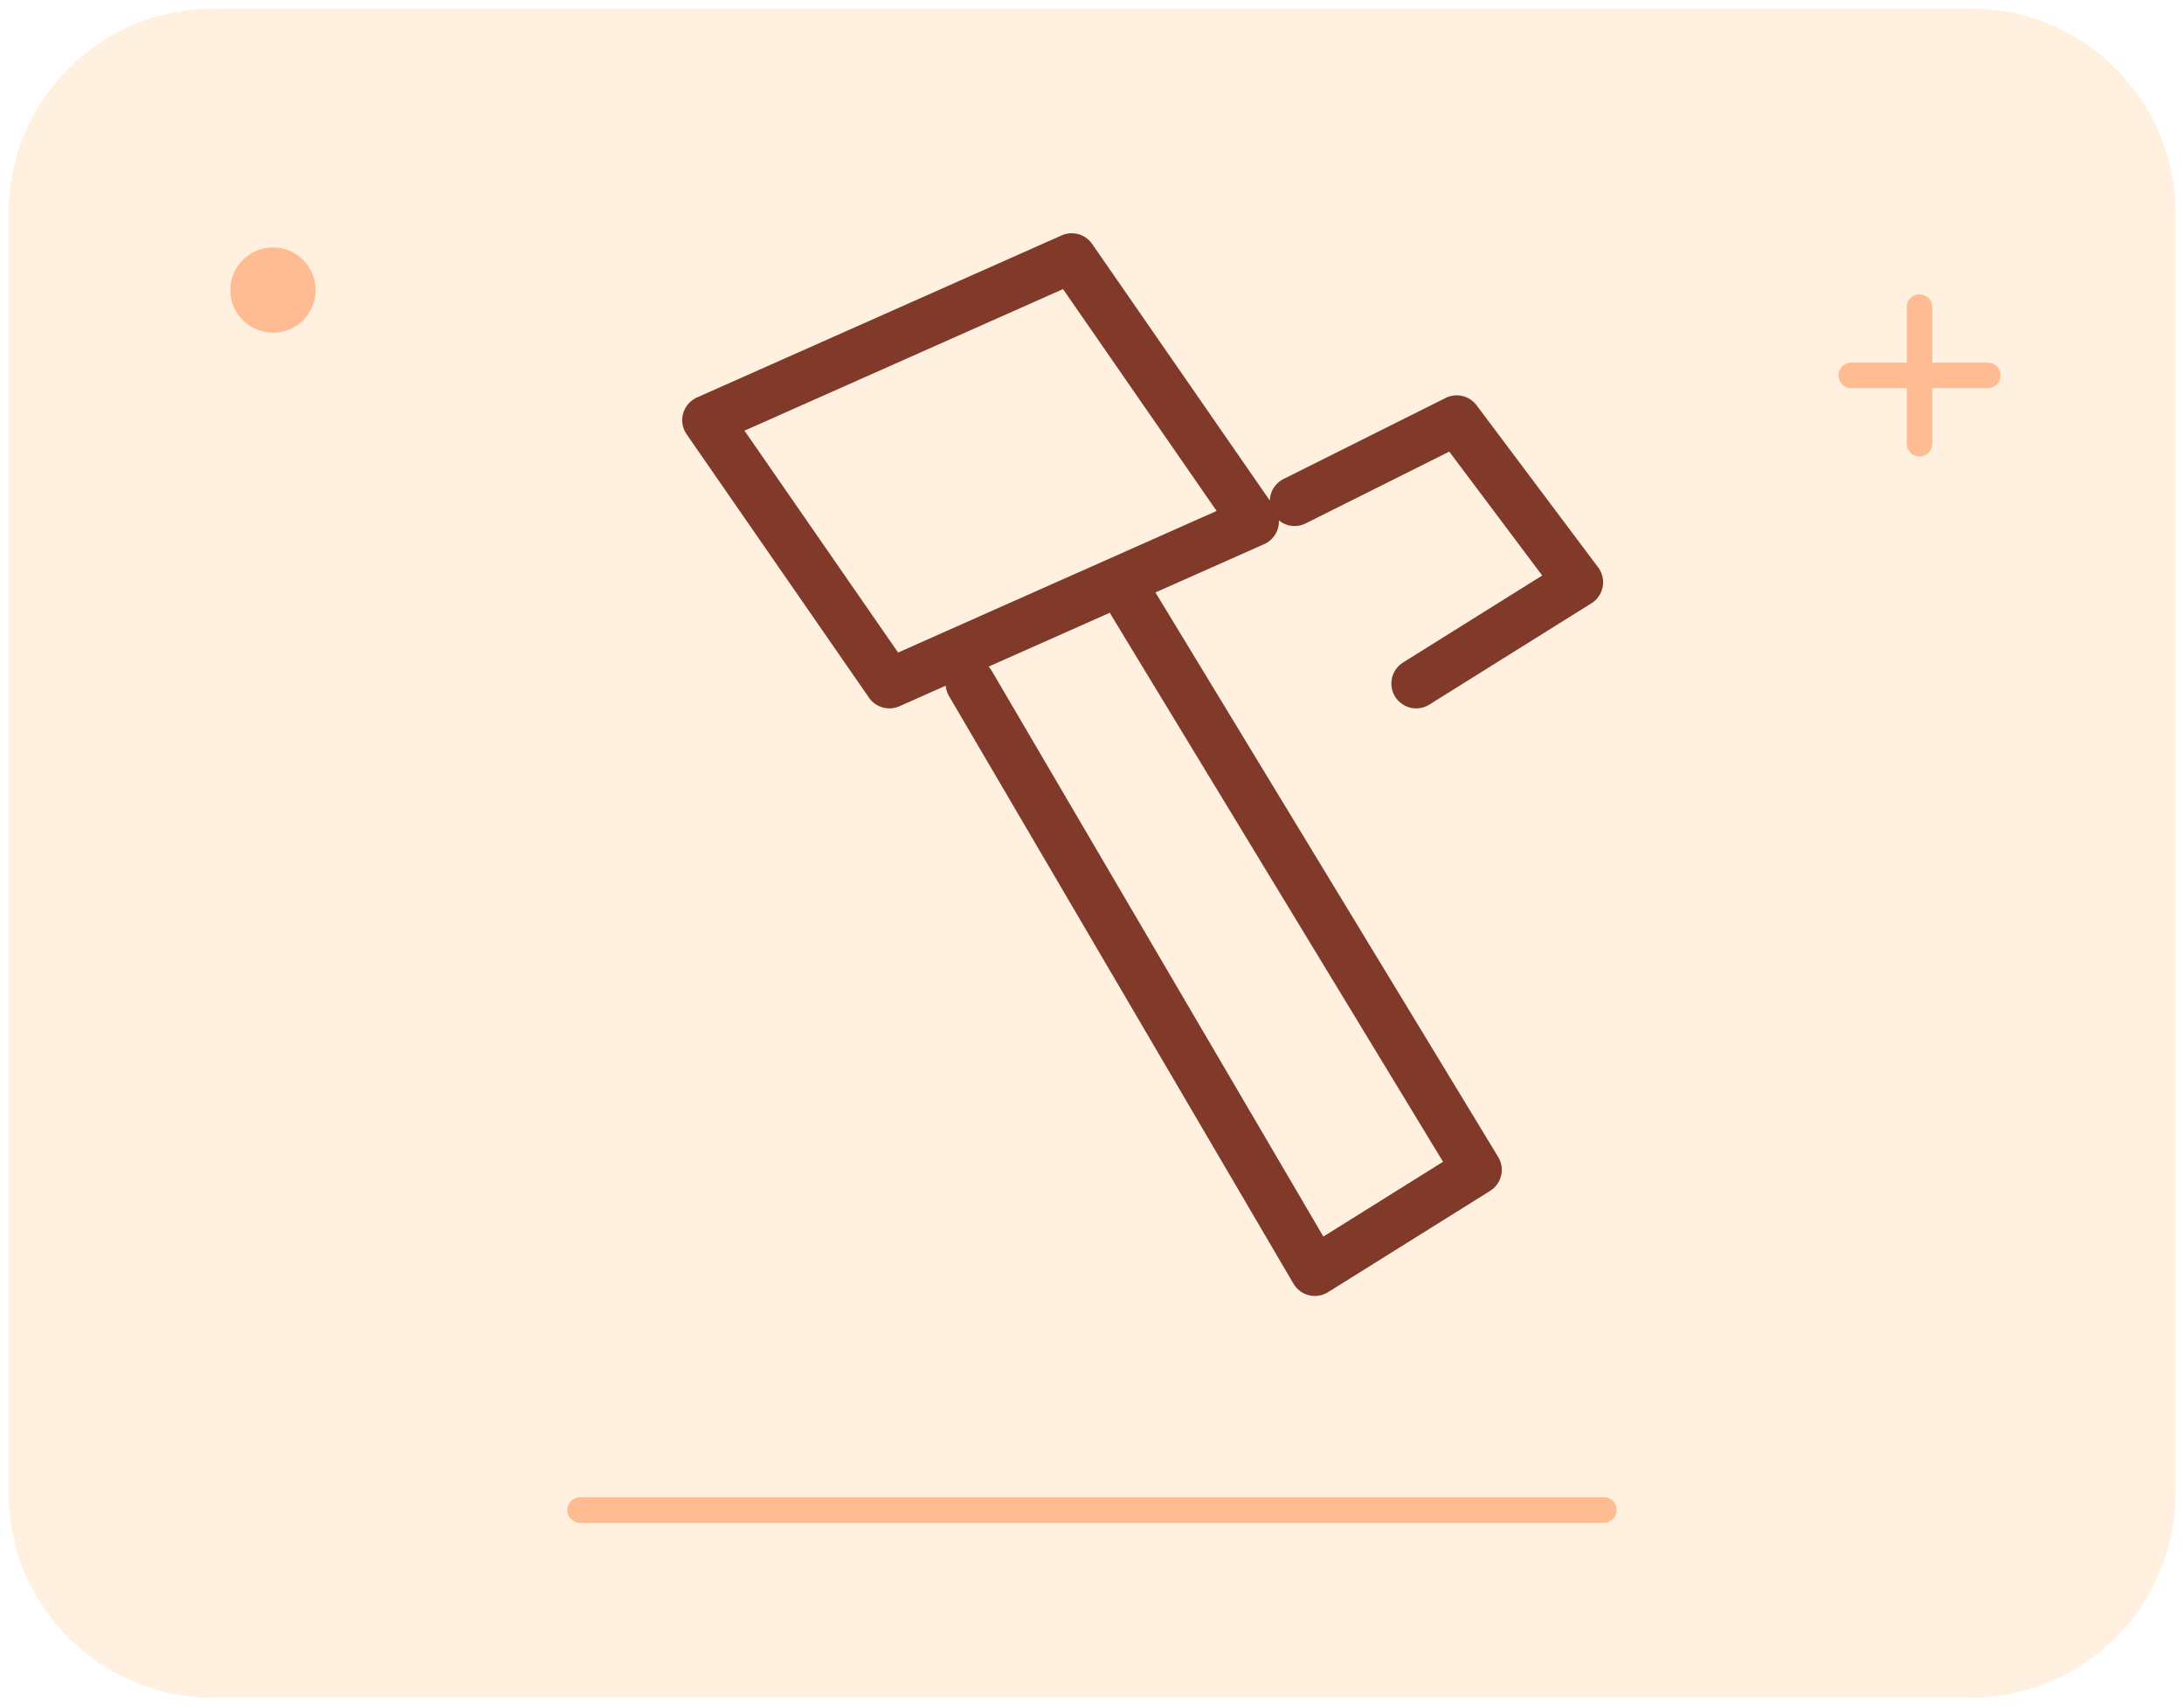
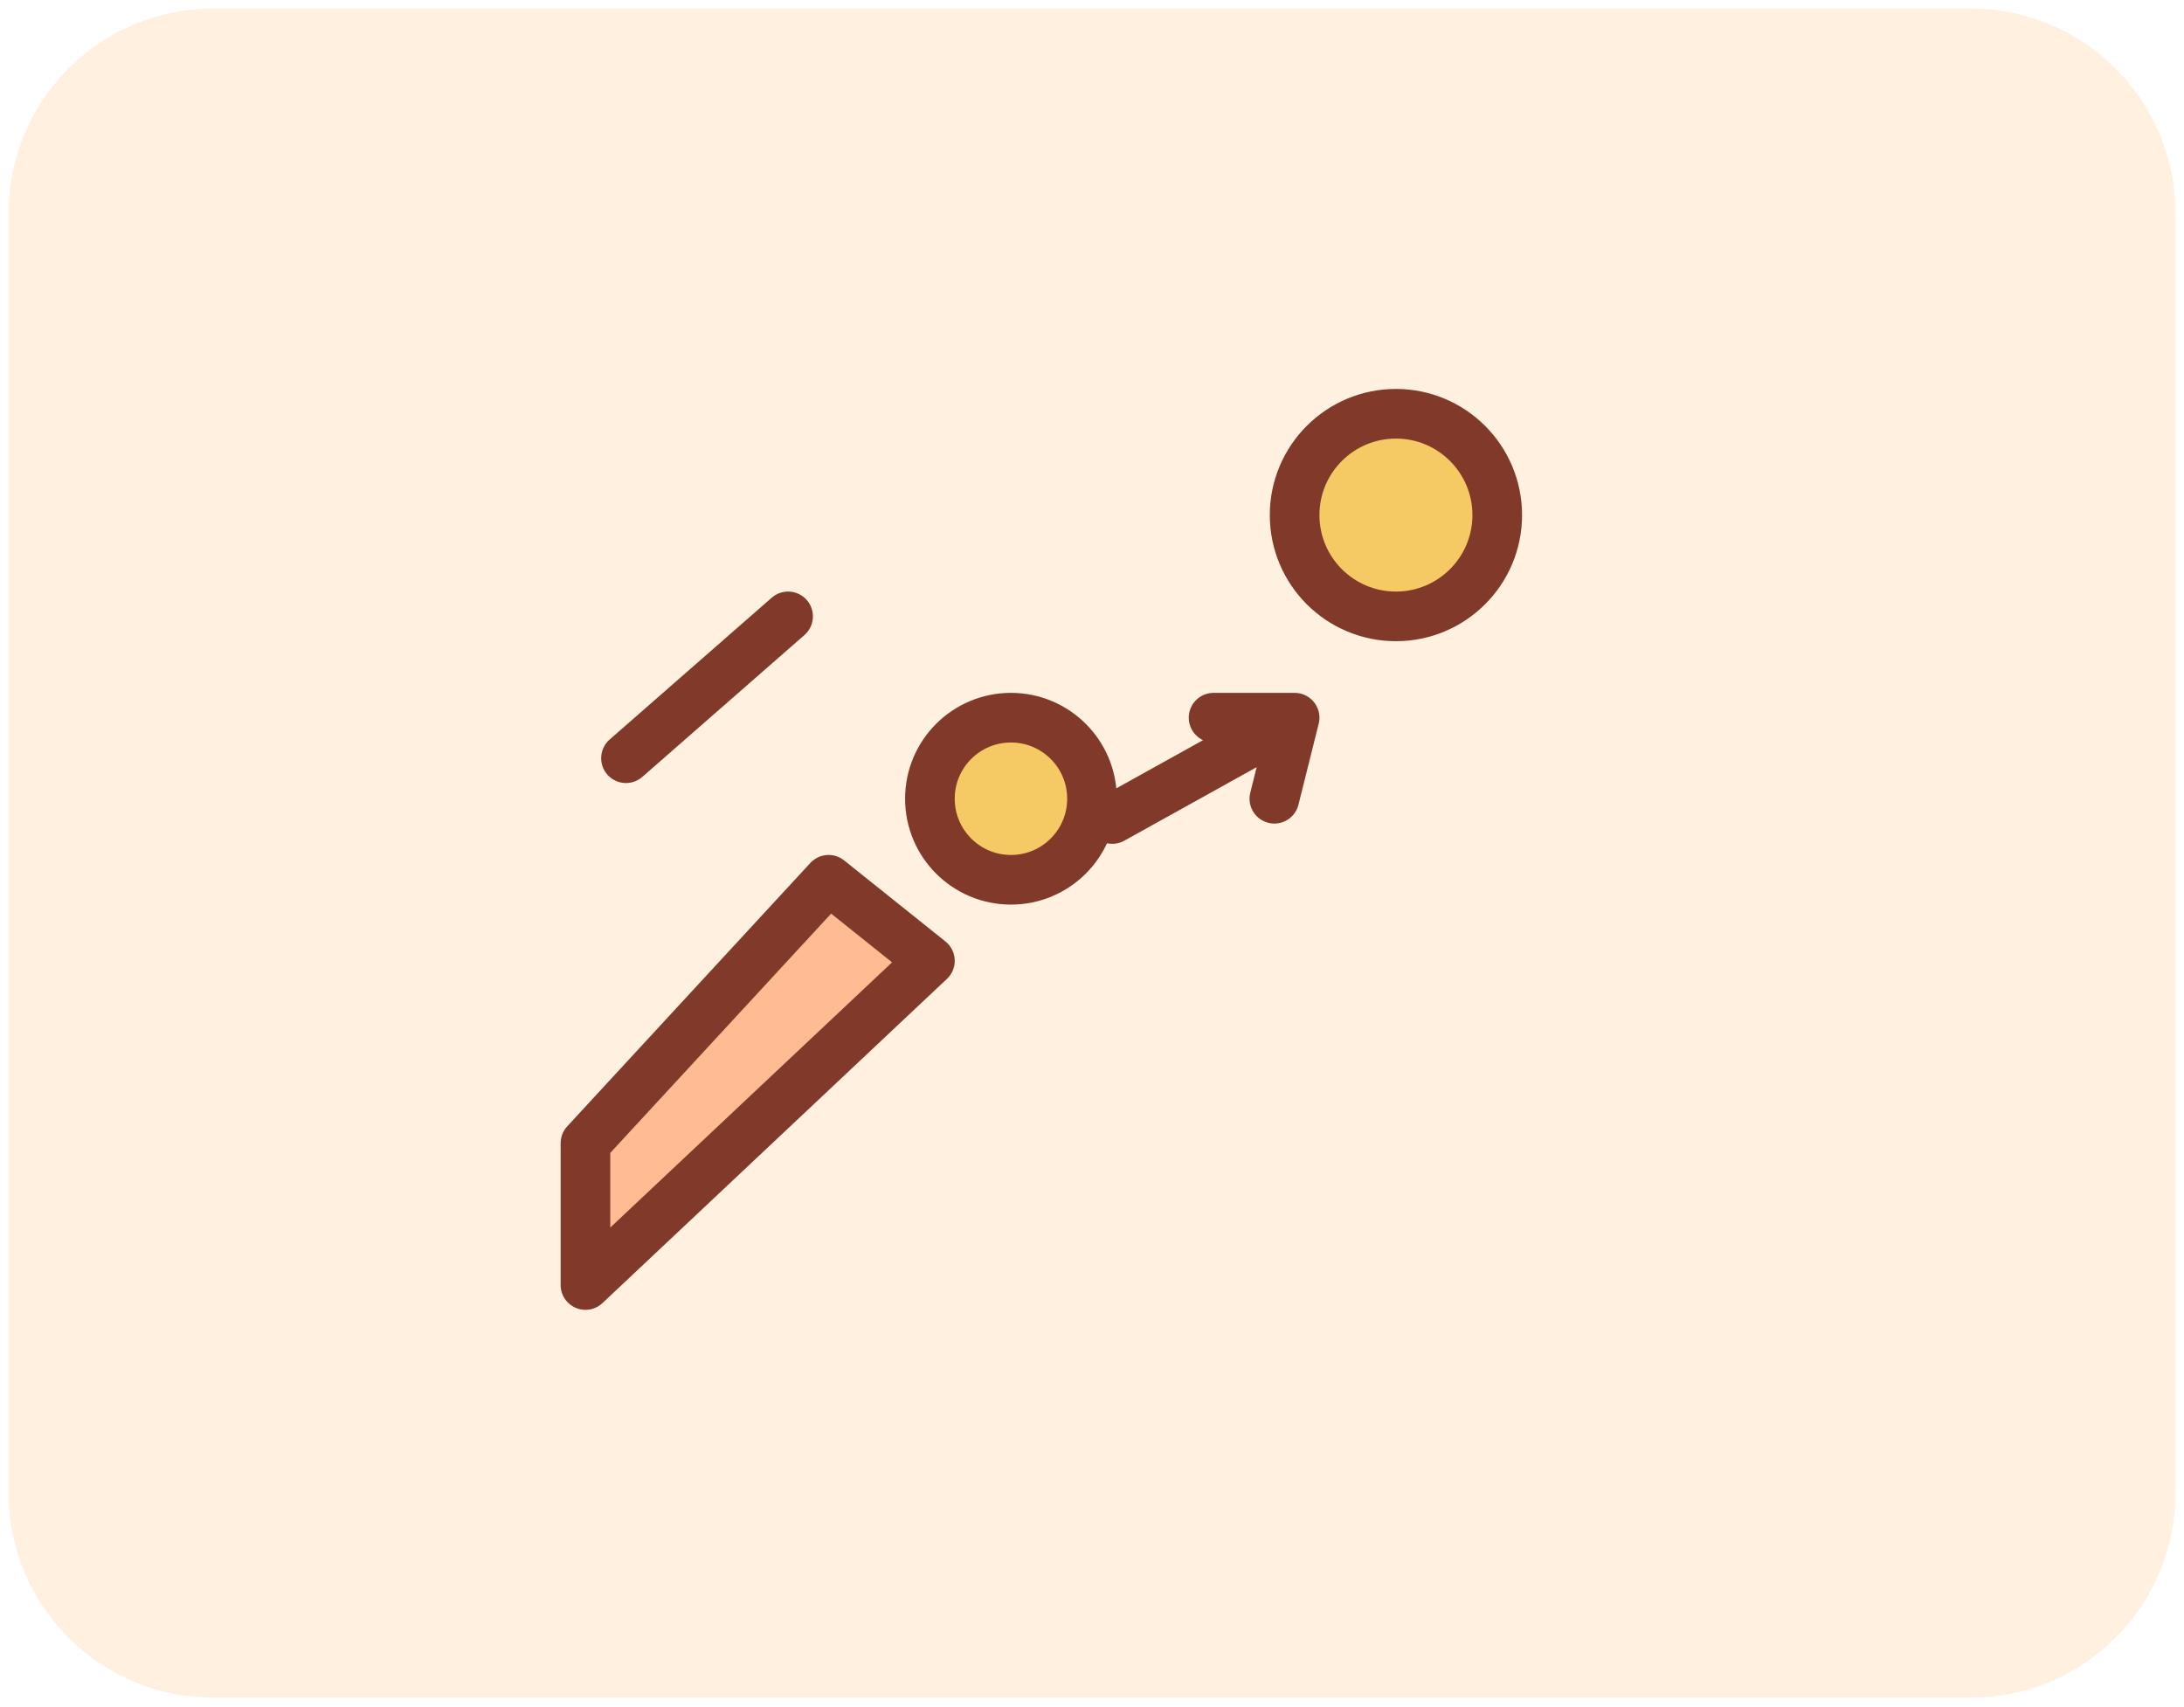
- <svg xmlns="http://www.w3.org/2000/svg" width="256" height="200" viewBox="0 0 256 200" font-family="system-ui,Noto Sans CJK SC,Microsoft YaHei,sans-serif" role="img">
+ <svg xmlns="http://www.w3.org/2000/svg" width="256" height="200" viewBox="0 0 256 200" font-family="system-ui,sans-serif" role="img">
  <rect x="1" y="1" width="254" height="198" rx="24" fill="#fff0e0" />
-   <circle cx="32" cy="34" r="5" fill="#ffbb92" />
-   <path d="M225 36v16m-8-8h16" stroke="#ffbb92" stroke-width="3" stroke-linecap="round" />
-   <g transform="translate(52 16) scale(2.375)" stroke="#813a29" stroke-width="2.45" stroke-linecap="round" stroke-linejoin="round" fill="none">
-     <path d="M13 14l18-8 9 13-18 8zM26 27l17 29 8-5-17-28m8-5 8-4 6 8-8 5" fill="none" />
+   <g transform="translate(52 20) scale(2.375)" stroke="#813a29" stroke-width="2.45" stroke-linecap="round" stroke-linejoin="round" fill="none">
+     <g transform="translate(0 0) scale(1)">
+       <path d="M7 48 19 35l5 4-17 16z" fill="#ffbb92" />
+       <ellipse cx="28" cy="31" rx="4" ry="4" fill="#f5ca64" />
+       <ellipse cx="47" cy="17" rx="5" ry="5" fill="#f5ca64" />
+       <path d="M33 32l9-5m-4 0 4 0-1 4M9 29l8-7" fill="none" />
+     </g>
  </g>
-   <path d="M68 177h120" stroke="#ffbb92" stroke-width="3" stroke-linecap="round" />
</svg>
